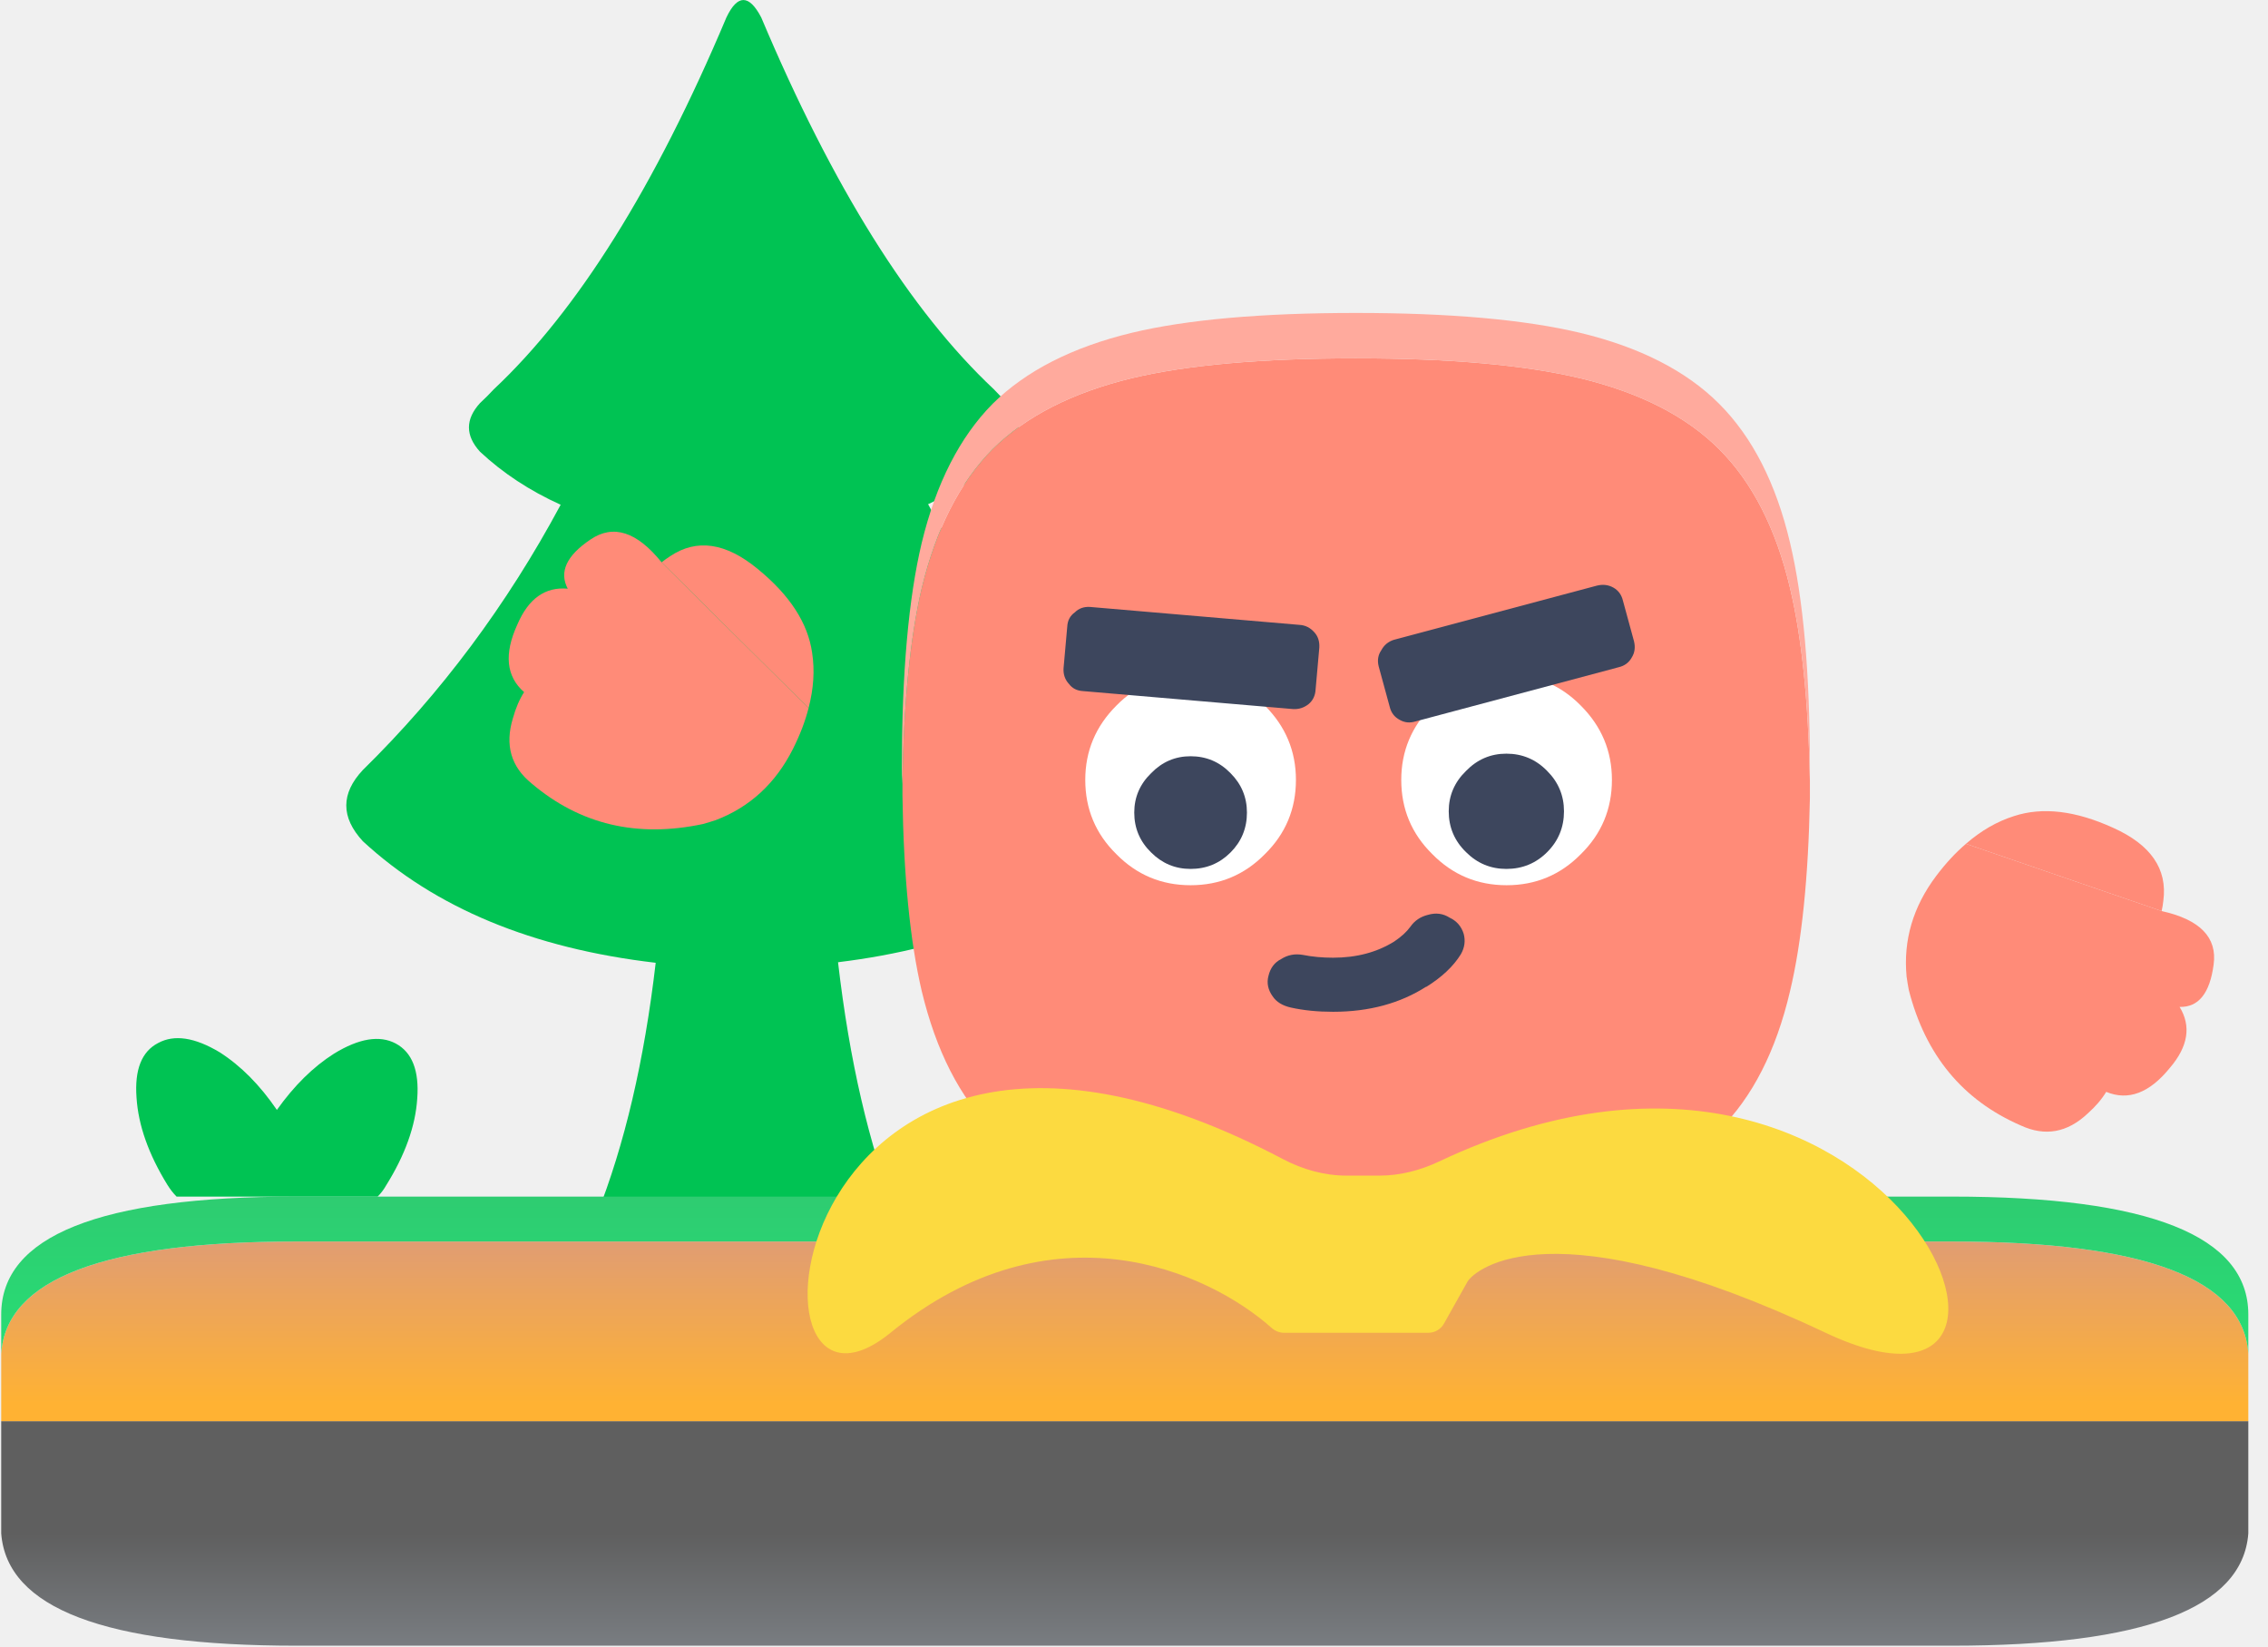
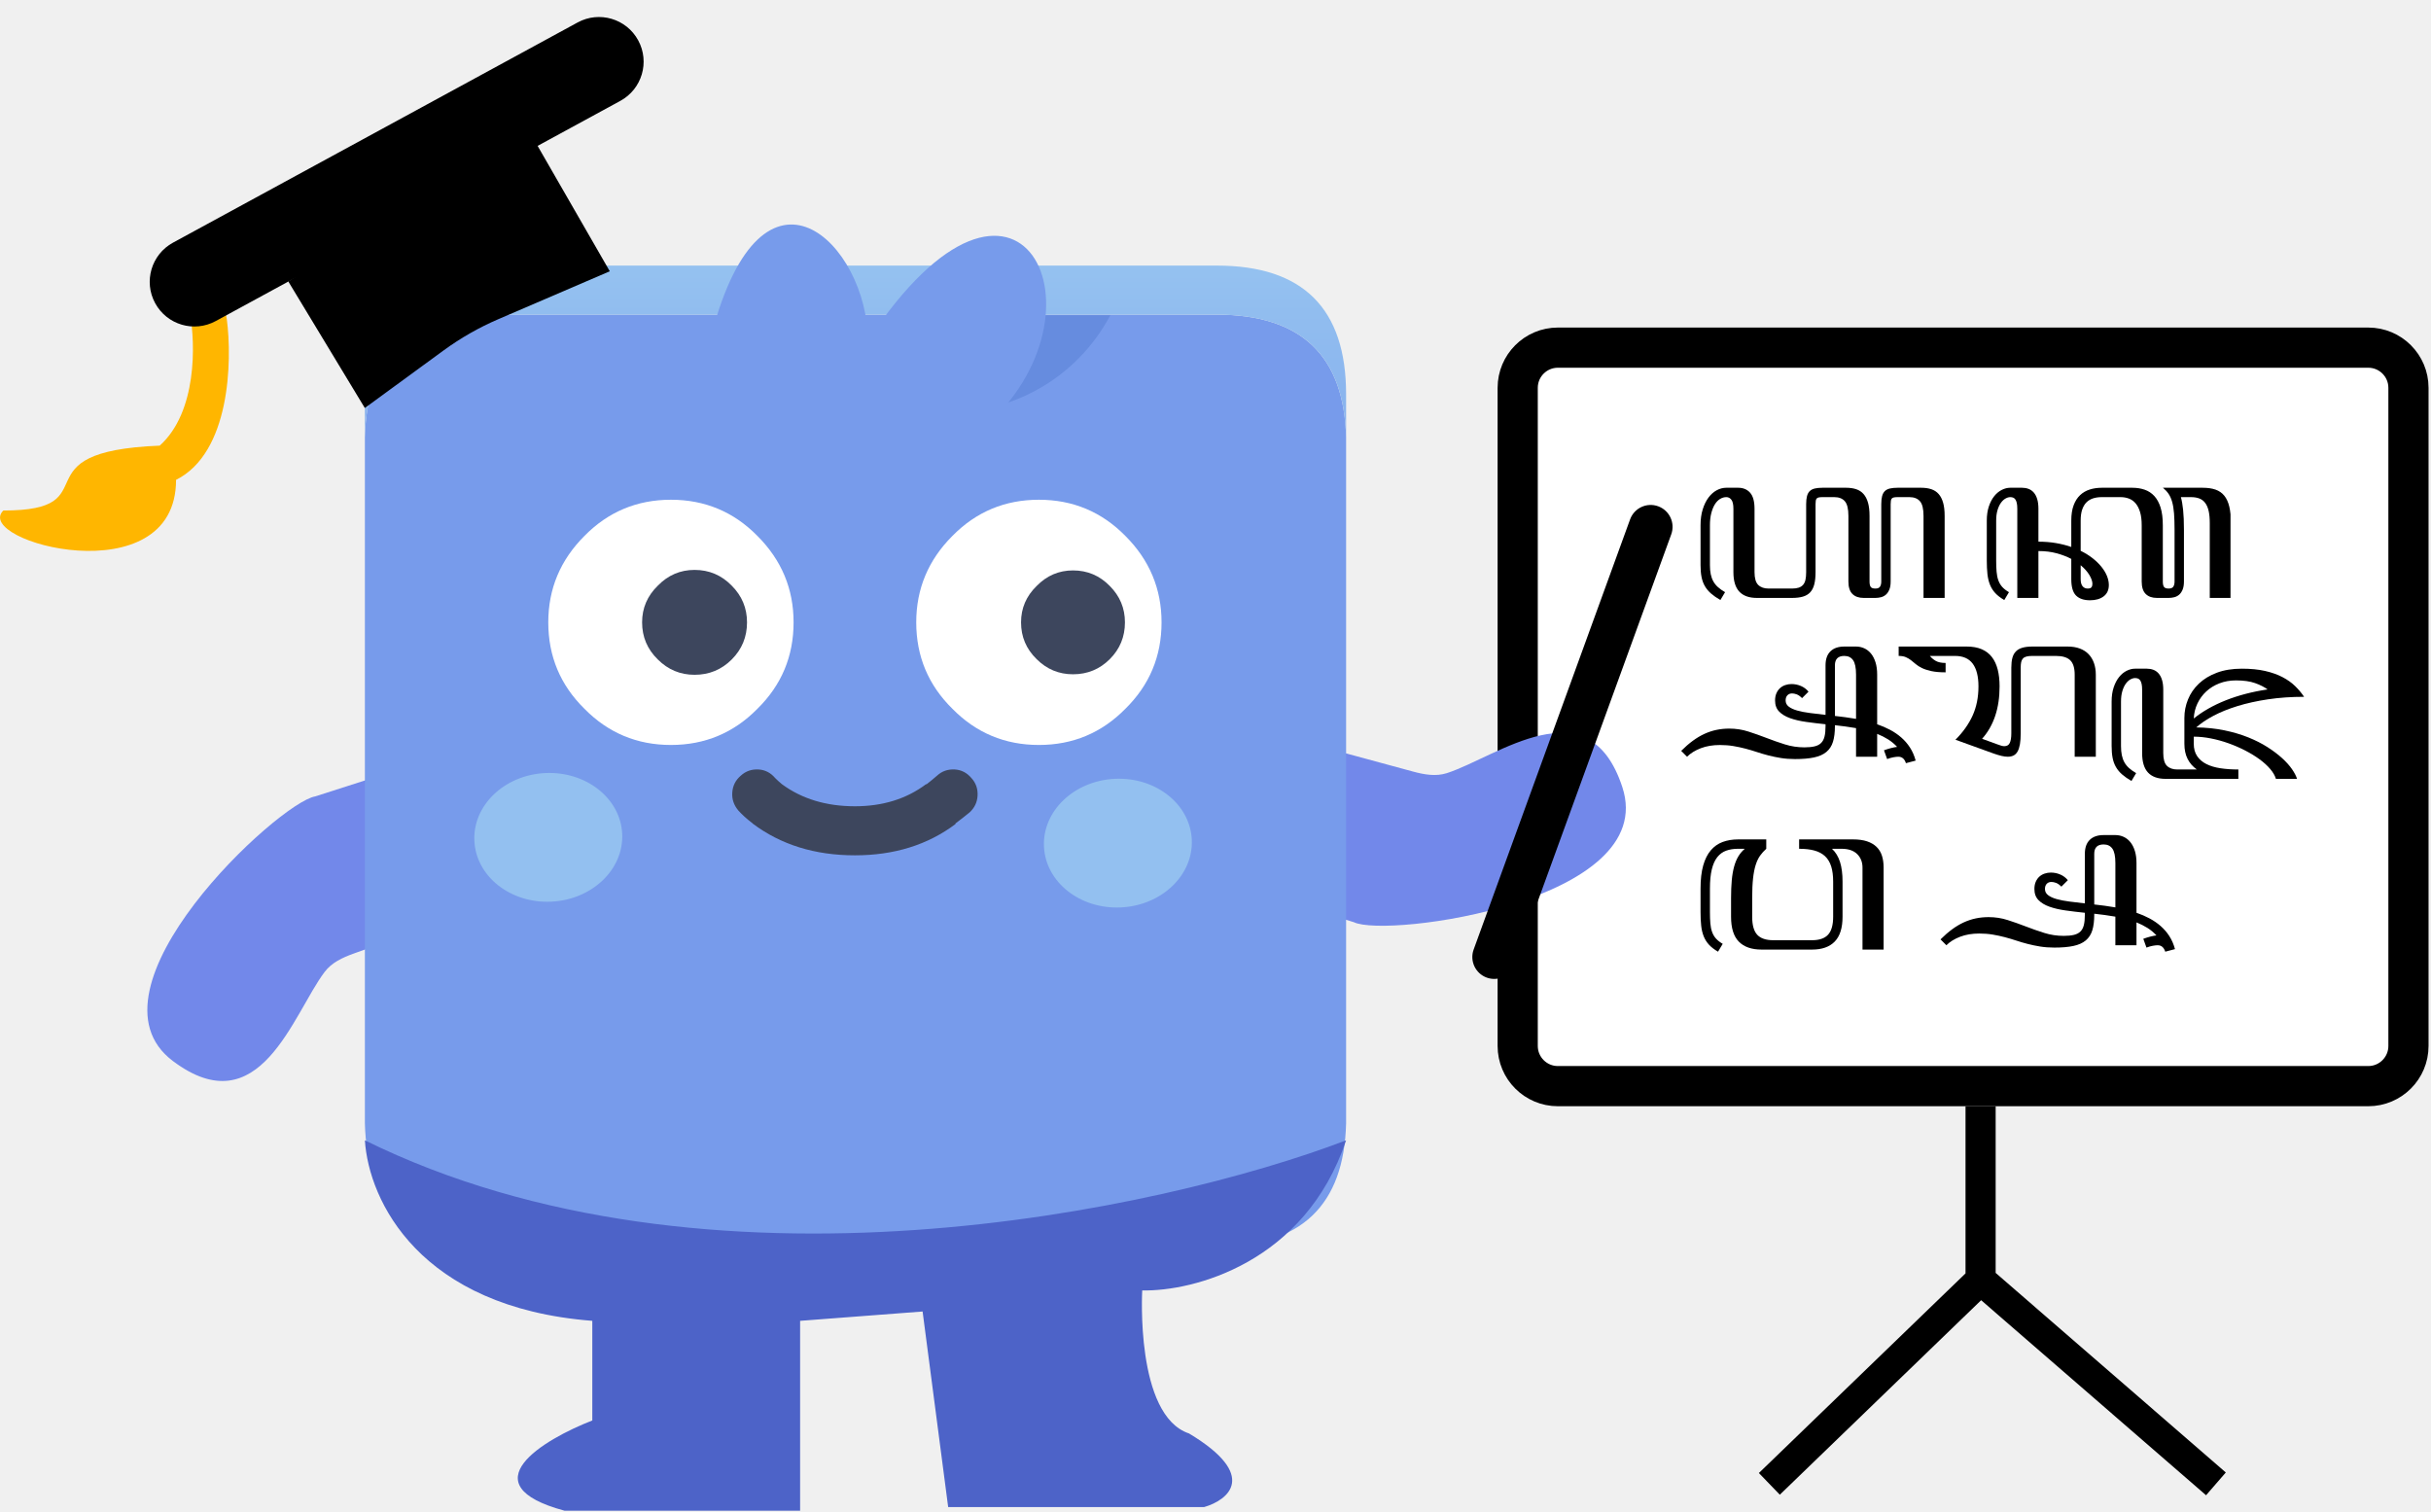
- <svg xmlns="http://www.w3.org/2000/svg" width="507" height="368" viewBox="0 0 507 368" fill="none">
-   <path d="M207.47 112.682C214.14 109.636 220.069 105.726 225.256 100.951C228.632 97.329 228.632 93.707 225.256 90.085C224.186 89.097 223.157 88.068 222.169 86.998C203.477 69.464 186.144 41.763 170.169 3.896C167.452 -1.291 164.858 -1.291 162.388 3.896C146.414 41.763 129.081 69.464 110.389 86.998C109.401 88.068 108.372 89.097 107.301 90.085C104.007 93.707 104.007 97.329 107.301 100.951C112.406 105.726 118.417 109.677 125.334 112.805C113.312 135.197 98.573 154.954 81.116 172.076C76.176 177.345 76.176 182.654 81.116 188.005C97.255 202.905 119.076 211.96 146.578 215.171C144.026 237.068 139.62 255.878 133.362 271.602H200.43C194.255 255.878 189.89 237.027 187.338 215.047C214.264 211.755 235.673 202.741 251.565 188.005C256.588 182.654 256.588 177.345 251.565 172.076C234.191 154.954 219.492 135.155 207.47 112.682Z" fill="#00C353" />
-   <path d="M502.601 342.698V317.606H0.271V342.698C1.527 359.425 23.504 367.789 66.202 367.789H436.356C479.263 367.789 501.345 359.425 502.601 342.698Z" fill="url(#paint0_linear_413_943)" />
-   <path d="M502.601 302.551C501.554 285.824 479.473 277.46 436.356 277.46H66.202C23.295 277.46 1.318 285.824 0.271 302.551V317.606H502.601V302.551Z" fill="url(#paint1_linear_413_943)" />
-   <path d="M502.601 293.769C502.601 276.205 480.519 267.423 436.356 267.423H66.202C22.248 267.423 0.271 276.205 0.271 293.769V302.551C1.318 285.824 23.295 277.46 66.202 277.46H436.356C479.473 277.46 501.554 285.824 502.601 302.551V293.769Z" fill="url(#paint2_linear_413_943)" />
-   <path d="M353.215 84.524C340.782 81.565 324.078 80.085 303.103 80.085C282.043 80.085 265.339 81.565 252.991 84.524C239.713 87.737 229.352 93.022 221.909 100.378C214.551 107.819 209.265 118.177 206.051 131.452C203.429 142.613 201.992 157.198 201.738 175.208C201.738 176.054 201.738 176.9 201.738 177.745C201.992 195.755 203.429 210.341 206.051 221.502C209.265 234.861 214.551 245.219 221.909 252.576C229.352 260.016 239.713 265.301 252.991 268.43C265.339 271.389 282.043 272.869 303.103 272.869C324.078 272.869 340.782 271.389 353.215 268.43C366.578 265.301 376.938 260.016 384.296 252.576C391.739 245.219 397.025 234.861 400.155 221.502C402.776 210.51 404.257 196.136 404.595 178.379C404.595 178.126 404.595 177.914 404.595 177.745V174.574C404.257 156.818 402.776 142.444 400.155 131.452C397.025 118.177 391.739 107.819 384.296 100.378C376.938 93.022 366.578 87.737 353.215 84.524Z" fill="#FF8B78" />
-   <path d="M266.153 150.756C259.639 150.756 254.105 153.07 249.553 157.7C244.922 162.329 242.607 167.861 242.607 174.295C242.607 180.808 244.922 186.34 249.553 190.891C254.105 195.52 259.639 197.835 266.153 197.835C272.667 197.835 278.201 195.52 282.753 190.891C287.384 186.34 289.699 180.808 289.699 174.295C289.699 167.861 287.384 162.329 282.753 157.7C278.201 153.07 272.667 150.756 266.153 150.756Z" fill="white" />
-   <path d="M266.153 169.01C262.725 169.01 259.786 170.269 257.337 172.787C254.818 175.235 253.558 178.173 253.558 181.601C253.558 185.099 254.818 188.072 257.337 190.52C259.786 192.968 262.725 194.192 266.153 194.192C269.652 194.192 272.625 192.968 275.074 190.52C277.523 188.072 278.748 185.099 278.748 181.601C278.748 178.173 277.523 175.235 275.074 172.787C272.625 170.269 269.652 169.01 266.153 169.01Z" fill="#3D465D" />
-   <path d="M336.791 150.756C330.276 150.756 324.743 153.07 320.191 157.7C315.56 162.329 313.245 167.861 313.245 174.295C313.245 180.808 315.56 186.34 320.191 190.891C324.743 195.52 330.276 197.835 336.791 197.835C343.305 197.835 348.838 195.52 353.391 190.891C358.021 186.34 360.337 180.808 360.337 174.295C360.337 167.861 358.021 162.329 353.391 157.7C348.838 153.07 343.305 150.756 336.791 150.756Z" fill="white" />
-   <path d="M336.738 168.434C333.231 168.434 330.225 169.722 327.72 172.298C325.144 174.802 323.856 177.807 323.856 181.313C323.856 184.891 325.144 187.932 327.72 190.436C330.225 192.94 333.231 194.192 336.738 194.192C340.316 194.192 343.358 192.94 345.863 190.436C348.368 187.932 349.62 184.891 349.62 181.313C349.62 177.807 348.368 174.802 345.863 172.298C343.358 169.722 340.316 168.434 336.738 168.434Z" fill="#3D465D" />
-   <path d="M238.974 152.865C239.709 153.849 240.761 154.378 242.13 154.451L289.022 158.464C290.313 158.551 291.483 158.182 292.531 157.356C293.501 156.544 294.023 155.453 294.096 154.085L294.927 144.728C295.001 143.36 294.638 142.229 293.84 141.336C292.936 140.302 291.839 139.742 290.547 139.655L243.656 135.642C242.287 135.569 241.163 135.97 240.283 136.845C239.222 137.594 238.654 138.653 238.581 140.021L237.75 149.378C237.677 150.747 238.085 151.909 238.974 152.865Z" fill="#3D465D" />
-   <path d="M311.597 142.988C310.341 143.38 309.399 144.165 308.771 145.342C308.065 146.362 307.869 147.539 308.183 148.873L310.655 157.935C310.969 159.269 311.714 160.25 312.892 160.878C313.991 161.506 315.168 161.623 316.424 161.231L361.867 149.108C363.202 148.794 364.183 148.049 364.81 146.872C365.438 145.852 365.595 144.675 365.281 143.341L362.809 134.278C362.495 132.944 361.789 131.963 360.69 131.335C359.591 130.708 358.375 130.551 357.04 130.865L311.597 142.988Z" fill="#3D465D" />
-   <path d="M324.062 205.087C322.597 204.145 320.975 203.936 319.195 204.459C317.52 204.877 316.212 205.767 315.27 207.127C314.433 208.278 313.229 209.377 311.659 210.423C307.786 212.83 303.233 214.034 297.999 214.034C295.592 214.034 293.342 213.824 291.248 213.406C289.469 213.092 287.846 213.406 286.381 214.347C284.916 215.08 283.974 216.336 283.555 218.115C283.136 219.684 283.45 221.202 284.497 222.667C285.334 223.922 286.695 224.759 288.579 225.178C291.405 225.806 294.545 226.12 297.999 226.12C306.059 226.12 313.02 224.236 318.881 220.469L318.724 220.626C322.283 218.428 324.9 215.969 326.574 213.249C327.412 211.784 327.621 210.266 327.202 208.697C326.679 207.022 325.632 205.819 324.062 205.087Z" fill="#3D465D" />
-   <path d="M353.215 74.378C340.782 71.418 324.078 69.939 303.103 69.939C282.043 69.939 265.339 71.418 252.991 74.378C239.713 77.591 229.352 82.875 221.909 90.231C214.551 97.672 209.265 108.03 206.051 121.305C203.091 133.735 201.611 150.434 201.611 171.404C201.611 172.672 201.653 173.94 201.738 175.209C201.992 157.198 203.429 142.613 206.051 131.452C209.265 118.177 214.551 107.819 221.909 100.378C229.352 93.022 239.713 87.737 252.991 84.524C265.339 81.565 282.043 80.085 303.103 80.085C324.078 80.085 340.782 81.565 353.215 84.524C366.578 87.737 376.938 93.022 384.297 100.378C391.739 107.819 397.025 118.177 400.155 131.452C402.776 142.444 404.257 156.818 404.595 174.574C404.595 173.56 404.595 172.503 404.595 171.404C404.595 150.434 403.115 133.735 400.155 121.305C397.025 108.03 391.739 97.672 384.297 90.231C376.938 82.875 366.578 77.591 353.215 74.378Z" fill="#FFAA9D" />
-   <path d="M319.3 297.859H287.051C286.021 297.859 285.039 297.459 284.27 296.774C270.175 284.225 235.325 268.309 199.063 297.859C162.46 327.687 174.396 199.786 286.866 259.077C291.186 261.354 296.077 262.731 300.96 262.731H308.454C313.004 262.731 317.542 261.539 321.657 259.596C423.254 211.615 469.064 326.646 408.11 297.859C346.973 268.985 329.814 283.607 328.062 286.413L322.789 295.815C322.082 297.077 320.747 297.859 319.3 297.859Z" fill="#FCDA40" />
-   <path d="M483.225 203.61C483.399 202.829 483.526 202.055 483.607 201.287C484.547 194.203 480.804 188.774 472.375 184.999C463.987 181.171 456.606 180.298 450.233 182.38C446.43 183.579 442.844 185.646 439.475 188.58L483.225 203.61Z" fill="#FF8B78" />
-   <path d="M451.75 251.532C457.161 254.031 462.142 253.138 466.692 248.855C468.457 247.282 469.837 245.669 470.833 244.015C475.755 246.062 480.493 244.282 485.046 238.675C489.147 233.887 489.877 229.34 487.237 225.031C491.461 225.144 493.996 221.996 494.842 215.588C495.688 209.511 491.816 205.518 483.225 203.61L439.475 188.58C437.154 190.563 434.938 192.956 432.827 195.76C427.649 202.638 425.443 210.137 426.209 218.256C426.353 219.276 426.517 220.27 426.7 221.237C430.407 235.797 438.757 245.896 451.75 251.532Z" fill="#FF8B78" />
-   <path d="M147.897 125.675C148.52 125.173 149.158 124.716 149.811 124.303C155.746 120.323 162.271 121.275 169.389 127.16C176.535 132.986 180.587 139.217 181.543 145.853C182.152 149.794 181.887 153.924 180.748 158.244L147.897 125.675Z" fill="#FF8B78" />
-   <path d="M118.87 175.118C114.233 171.373 112.828 166.512 114.653 160.535C115.282 158.257 116.117 156.305 117.159 154.679C113.143 151.173 112.641 146.137 115.652 139.572C118.128 133.775 121.882 131.106 126.915 131.565C124.943 127.828 126.642 124.161 132.013 120.564C137.087 117.114 142.382 118.818 147.897 125.675L180.748 158.244C179.999 161.204 178.834 164.25 177.255 167.385C173.381 175.073 167.635 180.372 160.016 183.281C159.038 183.604 158.075 183.897 157.126 184.161C142.43 187.286 129.678 184.271 118.87 175.118Z" fill="#FF8B78" />
-   <path d="M74.683 235.465C70.027 238.415 65.765 242.611 61.896 248.052C58.093 242.479 53.831 238.186 49.109 235.17C43.536 231.827 38.946 231.138 35.339 233.105C31.667 235.006 30.061 239.071 30.52 245.298C30.913 251.461 33.208 257.951 37.405 264.768C38.06 265.817 38.749 266.702 39.47 267.423H84.421C85.142 266.702 85.765 265.883 86.289 264.965C90.552 258.147 92.879 251.657 93.273 245.495C93.732 239.267 92.125 235.17 88.453 233.203C84.847 231.302 80.257 232.056 74.683 235.465Z" fill="#00C353" />
+ <svg xmlns="http://www.w3.org/2000/svg" width="484" height="301" viewBox="0 0 484 301" fill="none">
+   <path d="M394.326 220.255V254.813M394.326 254.813L441.18 295.446M394.326 254.813L352.269 295.446" stroke="black" stroke-width="6" />
+   <rect x="302.166" y="69.218" width="177.346" height="147.037" rx="8" fill="white" stroke="black" stroke-width="8" />
+   <g clip-path="url(#clip0_536_642)">
+     <path d="M342.519 119.471C341.771 119.036 341.148 118.6 340.65 118.165C340.151 117.729 339.746 117.243 339.435 116.706C339.123 116.169 338.901 115.562 338.769 114.886C338.636 114.209 338.57 113.419 338.57 112.517V104.582C338.57 103.4 338.714 102.346 339.002 101.42C339.291 100.495 339.672 99.713 340.148 99.074C340.623 98.437 341.168 97.951 341.783 97.616C342.398 97.282 343.04 97.114 343.71 97.114H346.047C347.059 97.114 347.857 97.445 348.441 98.106C349.026 98.767 349.318 99.837 349.318 101.315V113.917C349.318 115.131 349.563 115.979 350.054 116.461C350.545 116.943 351.234 117.184 352.121 117.184H356.794C357.308 117.184 357.744 117.126 358.103 117.009C358.461 116.892 358.753 116.705 358.979 116.449C359.204 116.192 359.364 115.857 359.458 115.445C359.551 115.034 359.598 114.523 359.598 113.917V100.381C359.598 99.744 359.652 99.214 359.762 98.795C359.871 98.375 360.05 98.04 360.299 97.791C360.548 97.543 360.883 97.368 361.303 97.266C361.725 97.165 362.246 97.114 362.869 97.114H367.542C368.305 97.114 368.979 97.212 369.563 97.406C370.147 97.601 370.634 97.919 371.024 98.363C371.413 98.806 371.709 99.382 371.912 100.09C372.114 100.798 372.216 101.673 372.216 102.716V115.785C372.216 116.283 372.294 116.641 372.449 116.858C372.605 117.076 372.917 117.185 373.384 117.185C373.835 117.185 374.143 117.057 374.307 116.8C374.471 116.543 374.552 116.205 374.552 115.785V100.381C374.552 99.744 374.606 99.214 374.716 98.795C374.825 98.375 375.004 98.04 375.253 97.791C375.502 97.543 375.837 97.368 376.258 97.266C376.678 97.165 377.199 97.114 377.823 97.114H382.496C383.259 97.114 383.933 97.212 384.517 97.406C385.101 97.601 385.588 97.919 385.977 98.363C386.367 98.806 386.663 99.382 386.865 100.09C387.068 100.798 387.169 101.673 387.169 102.716V119.052H382.964V102.715C382.964 101.315 382.726 100.343 382.251 99.798C381.776 99.253 381.079 98.981 380.16 98.981H377.823C377.512 98.981 377.262 99.001 377.076 99.039C376.889 99.078 376.748 99.148 376.655 99.249C376.562 99.35 376.499 99.494 376.468 99.68C376.436 99.868 376.421 100.101 376.421 100.381V115.784C376.421 116.437 376.331 116.978 376.152 117.406C375.973 117.834 375.743 118.169 375.463 118.409C375.182 118.651 374.859 118.818 374.493 118.911C374.127 119.004 373.757 119.051 373.383 119.051H371.047C370.081 119.051 369.333 118.786 368.804 118.258C368.274 117.729 368.009 116.904 368.009 115.784V102.715C368.009 101.315 367.771 100.343 367.297 99.798C366.822 99.253 366.125 98.981 365.206 98.981H362.869C362.557 98.981 362.308 99.001 362.121 99.039C361.934 99.078 361.794 99.148 361.701 99.249C361.608 99.35 361.545 99.494 361.514 99.68C361.483 99.868 361.468 100.101 361.468 100.381V113.917C361.468 114.882 361.382 115.694 361.211 116.356C361.039 117.017 360.767 117.546 360.393 117.942C360.019 118.339 359.536 118.623 358.944 118.794C358.352 118.966 357.636 119.051 356.795 119.051H349.785C348.243 119.051 347.079 118.635 346.293 117.802C345.506 116.97 345.113 115.675 345.113 113.917V101.315C345.113 100.46 344.98 99.856 344.715 99.507C344.45 99.157 344.115 98.981 343.711 98.981C343.275 98.981 342.858 99.102 342.461 99.343C342.063 99.585 341.716 99.942 341.421 100.416C341.125 100.891 340.887 101.478 340.708 102.178C340.529 102.879 340.44 103.68 340.44 104.582V112.516C340.44 113.201 340.494 113.808 340.603 114.337C340.712 114.866 340.884 115.34 341.117 115.76C341.351 116.18 341.659 116.562 342.041 116.904C342.422 117.247 342.894 117.581 343.454 117.907L342.519 119.471Z" fill="black" />
+     <path d="M399.042 119.471C398.294 119.036 397.694 118.573 397.242 118.083C396.79 117.592 396.44 117.037 396.191 116.414C395.942 115.792 395.774 115.088 395.689 114.302C395.603 113.517 395.561 112.61 395.561 111.584V103.649C395.561 102.591 395.697 101.654 395.97 100.837C396.242 100.02 396.601 99.335 397.045 98.783C397.489 98.231 397.991 97.814 398.552 97.534C399.112 97.254 399.673 97.114 400.233 97.114H402.569C403.037 97.114 403.469 97.188 403.866 97.336C404.263 97.484 404.609 97.725 404.906 98.059C405.201 98.394 405.432 98.83 405.595 99.366C405.758 99.903 405.84 100.553 405.84 101.315V107.85C407.071 107.85 408.231 107.943 409.322 108.129C410.412 108.316 411.432 108.573 412.382 108.9V103.649C412.382 102.451 412.538 101.436 412.85 100.604C413.161 99.771 413.589 99.098 414.135 98.585C414.68 98.071 415.322 97.698 416.062 97.465C416.802 97.231 417.6 97.115 418.457 97.115H424.532C425.42 97.115 426.237 97.243 426.985 97.5C427.733 97.756 428.375 98.176 428.913 98.76C429.45 99.343 429.867 100.109 430.163 101.058C430.458 102.007 430.607 103.182 430.607 104.582V115.784C430.607 116.282 430.685 116.64 430.841 116.858C430.996 117.076 431.308 117.184 431.775 117.184C432.226 117.184 432.534 117.056 432.698 116.8C432.862 116.543 432.943 116.204 432.943 115.785V105.516C432.943 104.209 432.908 103.108 432.838 102.214C432.768 101.32 432.643 100.557 432.464 99.927C432.285 99.297 432.047 98.764 431.752 98.329C431.456 97.893 431.082 97.488 430.631 97.115H438.551C439.548 97.115 440.401 97.24 441.11 97.488C441.818 97.737 442.398 98.142 442.85 98.702C443.301 99.262 443.633 99.986 443.843 100.872C444.053 101.759 444.158 102.84 444.158 104.116V119.052H439.953V104.116C439.953 103.183 439.879 102.389 439.731 101.735C439.583 101.082 439.353 100.549 439.041 100.137C438.73 99.725 438.34 99.429 437.873 99.25C437.406 99.071 436.853 98.981 436.214 98.981H434.205C434.392 99.635 434.54 100.483 434.649 101.525C434.758 102.568 434.813 103.898 434.813 105.516V115.784C434.813 116.437 434.723 116.978 434.544 117.406C434.365 117.834 434.135 118.169 433.854 118.409C433.574 118.651 433.251 118.818 432.885 118.911C432.519 119.004 432.149 119.051 431.775 119.051H429.439C428.473 119.051 427.725 118.786 427.195 118.258C426.665 117.729 426.401 116.904 426.401 115.784V104.582C426.401 103.54 426.292 102.661 426.074 101.945C425.856 101.229 425.556 100.65 425.175 100.206C424.793 99.763 424.345 99.448 423.831 99.261C423.317 99.074 422.772 98.981 422.196 98.981H418.457C417.818 98.981 417.242 99.063 416.728 99.226C416.214 99.39 415.774 99.654 415.408 100.02C415.042 100.385 414.757 100.864 414.555 101.455C414.352 102.046 414.251 102.778 414.251 103.649V109.67C415.139 110.105 415.929 110.596 416.623 111.14C417.316 111.685 417.904 112.257 418.387 112.856C418.869 113.455 419.236 114.061 419.485 114.676C419.734 115.291 419.859 115.893 419.859 116.484C419.859 117.464 419.516 118.215 418.831 118.736C418.145 119.257 417.242 119.518 416.12 119.518C414.889 119.518 413.959 119.203 413.328 118.573C412.697 117.943 412.382 116.858 412.382 115.317V111.28C411.525 110.829 410.551 110.456 409.461 110.16C408.371 109.865 407.164 109.717 405.84 109.717V119.052H401.634V101.315C401.634 100.833 401.599 100.44 401.529 100.136C401.459 99.833 401.361 99.596 401.237 99.425C401.112 99.254 400.964 99.137 400.793 99.075C400.621 99.013 400.434 98.982 400.232 98.982C399.92 98.982 399.597 99.079 399.262 99.274C398.927 99.468 398.623 99.76 398.351 100.149C398.078 100.538 397.856 101.024 397.685 101.607C397.513 102.191 397.428 102.872 397.428 103.649V111.584C397.428 112.44 397.455 113.19 397.51 113.836C397.564 114.482 397.681 115.053 397.86 115.551C398.039 116.049 398.296 116.484 398.631 116.858C398.966 117.231 399.414 117.581 399.975 117.908L399.042 119.471ZM414.252 112.54V115.317C414.252 115.94 414.376 116.406 414.626 116.718C414.875 117.029 415.218 117.184 415.654 117.184C416.012 117.184 416.257 117.103 416.39 116.94C416.522 116.776 416.589 116.547 416.589 116.251C416.589 115.754 416.39 115.17 415.993 114.501C415.595 113.832 415.015 113.178 414.252 112.54Z" fill="black" />
+   </g>
+   <path d="M342.051 189.487C341.303 189.052 340.704 188.589 340.252 188.099C339.8 187.608 339.45 187.053 339.201 186.43C338.952 185.808 338.784 185.104 338.699 184.318C338.613 183.533 338.57 182.626 338.57 181.6V176.932C338.57 175.112 338.745 173.579 339.096 172.335C339.446 171.09 339.949 170.083 340.603 169.313C341.258 168.542 342.044 167.987 342.963 167.644C343.882 167.302 344.91 167.131 346.047 167.131H351.655V168.998C351.188 169.418 350.779 169.873 350.428 170.363C350.078 170.854 349.786 171.464 349.552 172.195C349.318 172.927 349.143 173.822 349.026 174.879C348.909 175.937 348.851 177.244 348.851 178.799V182.533C348.851 184.199 349.186 185.393 349.855 186.116C350.525 186.839 351.592 187.201 353.056 187.201H360.767C362.23 187.201 363.297 186.831 363.967 186.092C364.637 185.354 364.972 184.167 364.972 182.533V175.532C364.972 174.334 364.839 173.319 364.575 172.487C364.31 171.654 363.901 170.981 363.348 170.468C362.795 169.954 362.094 169.581 361.246 169.348C360.397 169.114 359.38 168.998 358.197 168.998V167.13H368.945C370.035 167.13 370.962 167.258 371.725 167.515C372.488 167.772 373.115 168.137 373.606 168.612C374.097 169.086 374.455 169.67 374.681 170.362C374.906 171.054 375.02 171.844 375.02 172.731V189.067H370.814V172.731C370.814 171.642 370.459 170.747 369.751 170.047C369.042 169.347 367.995 168.997 366.608 168.997H364.739C365.471 169.682 366.004 170.557 366.339 171.623C366.674 172.689 366.842 173.991 366.842 175.532V182.533C366.842 184.758 366.324 186.403 365.288 187.469C364.252 188.535 362.745 189.067 360.767 189.067H350.72C348.742 189.067 347.235 188.542 346.199 187.492C345.163 186.442 344.646 184.789 344.646 182.533V178.799C344.646 177.477 344.693 176.301 344.786 175.275C344.879 174.248 345.035 173.338 345.253 172.545C345.471 171.751 345.755 171.067 346.106 170.491C346.456 169.915 346.881 169.417 347.379 168.997H346.047C345.159 168.997 344.369 169.122 343.676 169.371C342.983 169.62 342.395 170.047 341.912 170.654C341.429 171.261 341.063 172.074 340.814 173.093C340.564 174.112 340.44 175.392 340.44 176.932V181.6C340.44 182.456 340.467 183.206 340.522 183.852C340.576 184.498 340.693 185.069 340.872 185.567C341.051 186.065 341.308 186.5 341.643 186.874C341.978 187.247 342.426 187.597 342.986 187.924L342.051 189.487Z" fill="black" />
+   <path d="M424.363 155.496C423.615 155.06 422.992 154.624 422.494 154.189C421.995 153.753 421.591 153.267 421.279 152.73C420.967 152.194 420.745 151.586 420.613 150.91C420.48 150.233 420.414 149.443 420.414 148.541V139.673C420.414 138.615 420.55 137.678 420.823 136.861C421.095 136.044 421.454 135.359 421.898 134.807C422.342 134.255 422.844 133.839 423.405 133.558C423.966 133.278 424.527 133.138 425.087 133.138H427.424C427.891 133.138 428.323 133.212 428.72 133.36C429.117 133.508 429.464 133.75 429.76 134.084C430.056 134.418 430.286 134.854 430.449 135.39C430.613 135.927 430.695 136.577 430.695 137.339V149.941C430.695 151.155 430.94 152.003 431.431 152.485C431.922 152.967 432.611 153.208 433.498 153.208H437.377C436.583 152.648 435.971 151.948 435.543 151.108C435.114 150.268 434.9 149.257 434.9 148.074V142.94C434.9 141.664 435.142 140.435 435.625 139.253C436.107 138.07 436.828 137.024 437.786 136.114C438.744 135.204 439.935 134.48 441.361 133.944C442.786 133.407 444.448 133.138 446.349 133.138C448.11 133.138 449.651 133.29 450.975 133.594C452.299 133.897 453.452 134.305 454.433 134.819C455.414 135.332 456.252 135.927 456.945 136.604C457.638 137.281 458.233 137.993 458.732 138.739C456.162 138.739 453.763 138.907 451.536 139.241C449.308 139.575 447.287 140.023 445.473 140.583C443.658 141.143 442.061 141.788 440.683 142.52C439.304 143.251 438.163 144.021 437.26 144.83C439.269 144.862 441.139 145.056 442.867 145.414C444.596 145.772 446.177 146.239 447.61 146.814C449.043 147.39 450.324 148.039 451.454 148.763C452.583 149.486 453.556 150.222 454.374 150.969C455.192 151.716 455.846 152.447 456.337 153.162C456.828 153.878 457.158 154.516 457.33 155.076H453.124C452.937 154.439 452.559 153.785 451.991 153.116C451.422 152.447 450.714 151.801 449.865 151.179C449.016 150.557 448.061 149.974 447.002 149.429C445.943 148.884 444.837 148.406 443.685 147.993C442.532 147.581 441.363 147.258 440.18 147.025C438.996 146.791 437.859 146.675 436.768 146.675V148.076C436.768 149.056 436.99 149.877 437.434 150.538C437.878 151.199 438.494 151.728 439.28 152.124C440.066 152.521 441.001 152.801 442.084 152.964C443.166 153.128 444.353 153.209 445.647 153.209V155.076H431.161C429.618 155.076 428.454 154.66 427.668 153.828C426.881 152.995 426.488 151.7 426.488 149.942V137.339C426.488 136.857 426.453 136.464 426.383 136.161C426.313 135.857 426.215 135.62 426.091 135.449C425.966 135.278 425.818 135.161 425.647 135.099C425.475 135.037 425.288 135.006 425.086 135.006C424.774 135.006 424.451 135.104 424.116 135.298C423.781 135.492 423.477 135.784 423.205 136.173C422.932 136.562 422.71 137.048 422.539 137.632C422.367 138.215 422.282 138.896 422.282 139.674V148.542C422.282 149.227 422.336 149.833 422.446 150.362C422.555 150.891 422.726 151.365 422.96 151.786C423.194 152.205 423.501 152.587 423.883 152.929C424.264 153.272 424.736 153.606 425.296 153.933L424.363 155.496ZM436.77 143.057C437.611 142.372 438.569 141.723 439.643 141.108C440.718 140.493 441.882 139.938 443.136 139.439C444.39 138.942 445.718 138.51 447.12 138.144C448.522 137.779 449.97 137.487 451.466 137.269C450.811 136.787 449.982 136.367 448.977 136.009C447.973 135.652 446.707 135.473 445.18 135.473C443.981 135.473 442.879 135.667 441.875 136.056C440.87 136.445 439.997 136.982 439.258 137.666C438.518 138.351 437.93 139.157 437.494 140.082C437.058 141.007 436.816 141.999 436.77 143.057Z" fill="black" />
+   <path d="M387.36 133.866C386.223 133.866 385.281 133.784 384.533 133.621C383.785 133.458 383.162 133.255 382.663 133.015C382.165 132.774 381.752 132.513 381.425 132.233C381.098 131.953 380.778 131.692 380.467 131.45C380.155 131.21 379.813 131.007 379.439 130.844C379.065 130.68 378.59 130.599 378.014 130.599V128.732H391.565C392.733 128.732 393.73 128.911 394.556 129.269C395.381 129.627 396.055 130.144 396.577 130.82C397.098 131.497 397.484 132.326 397.733 133.306C397.983 134.286 398.107 135.406 398.107 136.666C398.107 141.007 396.947 144.485 394.626 147.098L397.64 148.195C397.935 148.304 398.197 148.394 398.423 148.464C398.648 148.534 398.855 148.569 399.042 148.569C399.571 148.569 399.937 148.351 400.14 147.915C400.342 147.48 400.444 146.841 400.444 146.001V132.933C400.444 132.17 400.514 131.525 400.654 130.996C400.794 130.467 401.028 130.035 401.355 129.701C401.682 129.366 402.114 129.121 402.652 128.966C403.189 128.81 403.855 128.732 404.65 128.732H411.659C412.578 128.732 413.388 128.865 414.089 129.129C414.79 129.393 415.374 129.77 415.841 130.26C416.308 130.751 416.662 131.342 416.904 132.034C417.145 132.726 417.266 133.492 417.266 134.333V150.669H413.06V134.333C413.06 132.995 412.764 132.038 412.172 131.462C411.58 130.887 410.63 130.599 409.322 130.599H404.649C404.166 130.599 403.773 130.638 403.469 130.716C403.165 130.794 402.928 130.926 402.757 131.112C402.585 131.299 402.468 131.541 402.406 131.836C402.344 132.132 402.313 132.497 402.313 132.933V146.002C402.313 146.858 402.262 147.581 402.161 148.172C402.059 148.763 401.904 149.246 401.694 149.619C401.484 149.992 401.215 150.26 400.888 150.424C400.561 150.587 400.179 150.669 399.743 150.669C399.369 150.669 398.952 150.615 398.493 150.505C398.033 150.396 397.515 150.24 396.939 150.038L389.323 147.285C390.818 145.791 391.954 144.189 392.734 142.478C393.512 140.766 393.902 138.829 393.902 136.666C393.902 134.675 393.52 133.166 392.757 132.139C391.994 131.112 390.818 130.598 389.229 130.598H384.229C384.525 130.972 384.911 131.299 385.386 131.579C385.861 131.858 386.519 131.998 387.36 131.998V133.866Z" fill="black" />
+   <path d="M334.717 149.502C335.495 148.724 336.266 148.055 337.03 147.495C337.793 146.935 338.564 146.476 339.343 146.118C340.122 145.76 340.921 145.496 341.738 145.325C342.556 145.154 343.408 145.068 344.296 145.068C345.605 145.068 346.867 145.263 348.081 145.651C349.296 146.041 350.507 146.468 351.714 146.935C352.921 147.402 354.144 147.83 355.382 148.219C356.62 148.608 357.909 148.802 359.249 148.802C360.059 148.802 360.736 148.736 361.282 148.604C361.827 148.472 362.259 148.246 362.578 147.927C362.897 147.608 363.123 147.18 363.255 146.643C363.388 146.107 363.454 145.426 363.454 144.601V144.205C362.099 144.065 360.814 143.91 359.599 143.738C358.384 143.567 357.317 143.318 356.398 142.991C355.479 142.664 354.751 142.225 354.214 141.672C353.677 141.121 353.408 140.385 353.408 139.467C353.408 138.922 353.497 138.444 353.677 138.031C353.856 137.619 354.097 137.277 354.401 137.004C354.705 136.732 355.055 136.53 355.452 136.398C355.849 136.266 356.258 136.199 356.679 136.199C357.333 136.199 357.96 136.327 358.559 136.584C359.159 136.841 359.661 137.218 360.066 137.716L358.781 139C358.407 138.626 358.053 138.378 357.718 138.252C357.383 138.128 357.076 138.066 356.795 138.066C356.405 138.066 356.094 138.19 355.861 138.439C355.627 138.688 355.51 139.031 355.51 139.466C355.51 139.964 355.717 140.373 356.13 140.691C356.542 141.01 357.107 141.271 357.824 141.473C358.54 141.676 359.381 141.839 360.347 141.963C361.313 142.088 362.349 142.212 363.455 142.337V132.466C363.455 131.252 363.778 130.327 364.424 129.689C365.071 129.051 365.993 128.732 367.193 128.732H369.53C370.106 128.732 370.651 128.849 371.165 129.082C371.679 129.315 372.127 129.665 372.509 130.132C372.89 130.598 373.19 131.182 373.408 131.882C373.626 132.582 373.735 133.399 373.735 134.333V144.204C374.638 144.516 375.495 144.885 376.305 145.313C377.115 145.741 377.855 146.246 378.525 146.83C379.194 147.413 379.775 148.082 380.265 148.837C380.756 149.592 381.134 150.459 381.398 151.439L379.459 151.952C379.334 151.548 379.147 151.232 378.898 151.007C378.649 150.782 378.329 150.669 377.94 150.669C377.691 150.669 377.371 150.704 376.982 150.774C376.592 150.844 376.172 150.964 375.721 151.135L375.09 149.385C375.557 149.214 376.016 149.07 376.468 148.953C376.919 148.837 377.332 148.755 377.706 148.708C377.176 148.133 376.576 147.635 375.907 147.215C375.237 146.795 374.513 146.43 373.734 146.118V150.669H369.529V144.974C368.828 144.85 368.127 144.741 367.426 144.648C366.725 144.555 366.024 144.469 365.323 144.391V144.601C365.323 145.83 365.195 146.861 364.938 147.693C364.681 148.525 364.245 149.198 363.63 149.712C363.014 150.225 362.197 150.591 361.176 150.809C360.156 151.026 358.89 151.135 357.38 151.135C356.367 151.135 355.429 151.065 354.564 150.925C353.7 150.785 352.874 150.615 352.088 150.412C351.301 150.21 350.534 149.984 349.786 149.735C349.038 149.487 348.279 149.261 347.508 149.059C346.737 148.857 345.935 148.685 345.101 148.545C344.268 148.405 343.376 148.336 342.426 148.336C341.009 148.336 339.739 148.549 338.617 148.977C337.496 149.405 336.585 149.969 335.884 150.669L334.717 149.502ZM365.324 142.547C366.025 142.625 366.722 142.711 367.415 142.804C368.108 142.897 368.813 143.007 369.53 143.131V134.333C369.53 132.964 369.331 131.999 368.934 131.439C368.537 130.878 367.956 130.598 367.193 130.598C365.947 130.598 365.324 131.221 365.324 132.466V142.547Z" fill="black" />
+   <path d="M386.348 187.037C387.126 186.259 387.897 185.59 388.661 185.03C389.424 184.469 390.195 184.011 390.974 183.653C391.753 183.295 392.551 183.031 393.369 182.86C394.187 182.689 395.039 182.603 395.927 182.603C397.236 182.603 398.498 182.798 399.712 183.186C400.927 183.576 402.138 184.003 403.345 184.47C404.552 184.937 405.775 185.365 407.013 185.754C408.251 186.143 409.54 186.337 410.88 186.337C411.689 186.337 412.367 186.271 412.912 186.138C413.458 186.006 413.89 185.781 414.209 185.462C414.528 185.143 414.754 184.715 414.886 184.178C415.018 183.642 415.085 182.961 415.085 182.136V181.74C413.73 181.6 412.445 181.444 411.23 181.273C410.015 181.102 408.948 180.853 408.029 180.526C407.11 180.199 406.382 179.76 405.845 179.207C405.308 178.655 405.039 177.92 405.039 177.002C405.039 176.457 405.128 175.979 405.308 175.566C405.487 175.154 405.728 174.812 406.032 174.539C406.336 174.267 406.686 174.065 407.083 173.933C407.48 173.801 407.889 173.734 408.31 173.734C408.964 173.734 409.591 173.862 410.19 174.119C410.789 174.376 411.292 174.753 411.697 175.251L410.412 176.534C410.038 176.161 409.684 175.913 409.349 175.787C409.014 175.663 408.707 175.601 408.426 175.601C408.036 175.601 407.725 175.725 407.492 175.974C407.258 176.223 407.141 176.565 407.141 177.001C407.141 177.499 407.348 177.908 407.76 178.226C408.173 178.545 408.738 178.806 409.455 179.008C410.171 179.211 411.012 179.374 411.978 179.498C412.943 179.623 413.98 179.747 415.086 179.872V170.001C415.086 168.787 415.409 167.862 416.055 167.224C416.702 166.586 417.624 166.267 418.824 166.267H421.161C421.737 166.267 422.282 166.384 422.796 166.617C423.31 166.85 423.757 167.2 424.139 167.667C424.521 168.133 424.821 168.717 425.039 169.417C425.257 170.117 425.366 170.934 425.366 171.868V181.739C426.269 182.05 427.126 182.42 427.936 182.848C428.746 183.276 429.486 183.781 430.156 184.364C430.825 184.948 431.406 185.617 431.896 186.371C432.387 187.126 432.764 187.994 433.029 188.974L431.09 189.487C430.965 189.083 430.778 188.767 430.529 188.542C430.28 188.316 429.96 188.204 429.571 188.204C429.322 188.204 429.002 188.239 428.613 188.309C428.223 188.379 427.803 188.499 427.351 188.67L426.72 186.92C427.188 186.749 427.647 186.605 428.099 186.488C428.55 186.371 428.963 186.29 429.337 186.243C428.807 185.668 428.207 185.17 427.538 184.75C426.868 184.33 426.144 183.964 425.365 183.653V188.204H421.159V182.509C420.458 182.385 419.757 182.276 419.057 182.183C418.356 182.089 417.655 182.004 416.954 181.926V182.136C416.954 183.365 416.826 184.395 416.569 185.228C416.312 186.06 415.876 186.733 415.261 187.247C414.645 187.76 413.828 188.126 412.807 188.344C411.787 188.561 410.521 188.67 409.011 188.67C407.998 188.67 407.059 188.6 406.195 188.46C405.331 188.32 404.505 188.149 403.719 187.947C402.932 187.745 402.165 187.519 401.417 187.27C400.669 187.021 399.91 186.796 399.139 186.594C398.368 186.392 397.566 186.22 396.732 186.08C395.899 185.94 395.007 185.87 394.057 185.87C392.64 185.87 391.37 186.084 390.248 186.512C389.127 186.94 388.216 187.504 387.515 188.204L386.348 187.037ZM416.955 180.082C417.656 180.16 418.352 180.246 419.046 180.339C419.739 180.432 420.444 180.542 421.161 180.666V171.868C421.161 170.499 420.962 169.534 420.565 168.974C420.168 168.413 419.587 168.133 418.824 168.133C417.578 168.133 416.955 168.756 416.955 170V180.082Z" fill="black" />
+   <path d="M34.433 211.266C51.74 224.245 58.285 201.94 64.64 193.51C66.035 191.66 68.183 190.667 70.362 189.88L83.816 185.023L76.198 154.255L62.768 158.566C55.526 159.735 15.332 196.94 34.433 211.266Z" fill="#7288EA" />
+   <path d="M323.005 156.738C316.288 136.175 298.122 150.678 288.078 153.931C285.875 154.645 283.545 154.225 281.31 153.618L267.506 149.869L256.077 179.434L269.548 183.615C276.147 186.817 330.418 179.435 323.005 156.738Z" fill="#7288EA" />
+   <path d="M268.003 87.056C267.596 70.781 259.009 62.643 242.241 62.643H98.288C81.601 62.643 73.054 70.781 72.647 87.056V223.647C73.054 240.004 81.601 248.182 98.288 248.182H242.241C259.009 248.182 267.596 240.004 268.003 223.647V87.056Z" fill="#779BEB" />
+   <path d="M116.364 106.703C111.561 111.504 109.16 117.241 109.16 123.914C109.16 130.668 111.561 136.405 116.364 141.125C121.085 145.926 126.824 148.327 133.58 148.327C140.336 148.327 146.074 145.926 150.795 141.125C155.598 136.405 157.999 130.668 157.999 123.914C157.999 117.241 155.598 111.504 150.795 106.703C146.074 101.901 140.336 99.501 133.58 99.501C126.824 99.501 121.085 101.901 116.364 106.703Z" fill="white" />
+   <path d="M145.681 131.31C147.712 129.279 148.728 126.814 148.728 123.914C148.728 121.071 147.712 118.635 145.681 116.605C143.651 114.516 141.185 113.472 138.283 113.472C135.44 113.472 133.003 114.516 130.973 116.605C128.884 118.635 127.839 121.071 127.839 123.914C127.839 126.814 128.884 129.279 130.973 131.31C133.003 133.34 135.44 134.355 138.283 134.355C141.185 134.355 143.651 133.34 145.681 131.31Z" fill="#3D465D" />
+   <path d="M189.622 106.703C184.82 111.504 182.419 117.241 182.419 123.914C182.419 130.668 184.82 136.405 189.622 141.125C194.344 145.926 200.082 148.327 206.838 148.327C213.594 148.327 219.333 145.926 224.054 141.125C228.856 136.405 231.258 130.668 231.258 123.914C231.258 117.241 228.856 111.504 224.054 106.703C219.333 101.901 213.594 99.501 206.838 99.501C200.082 99.501 194.344 101.901 189.622 106.703Z" fill="white" />
+   <path d="M220.955 131.238C222.966 129.227 223.971 126.786 223.971 123.914C223.971 121.099 222.966 118.686 220.955 116.676C218.944 114.608 216.502 113.574 213.629 113.574C210.813 113.574 208.4 114.608 206.389 116.676C204.32 118.686 203.286 121.099 203.286 123.914C203.286 126.786 204.32 129.227 206.389 131.238C208.4 133.249 210.813 134.254 213.629 134.254C216.502 134.254 218.944 133.249 220.955 131.238Z" fill="#3D465D" />
+   <path d="M190.233 164.073V163.951C191.21 163.219 192.146 162.486 193.041 161.754C194.018 160.859 194.547 159.76 194.628 158.458C194.71 157.075 194.303 155.895 193.407 154.918C192.512 153.86 191.413 153.291 190.111 153.209C188.727 153.128 187.547 153.535 186.57 154.43C185.919 155 185.227 155.569 184.494 156.139H184.372C180.465 159.069 175.744 160.533 170.209 160.533C164.511 160.533 159.668 159.069 155.679 156.139C155.191 155.732 154.743 155.325 154.336 154.918C153.441 153.86 152.342 153.291 151.04 153.209C149.656 153.128 148.476 153.535 147.499 154.43C146.441 155.325 145.871 156.464 145.789 157.848C145.708 159.15 146.115 160.33 147.01 161.388C147.743 162.202 148.638 163.015 149.697 163.829C149.778 163.829 149.819 163.87 149.819 163.951C155.435 168.183 162.232 170.299 170.209 170.299C178.023 170.299 184.698 168.223 190.233 164.073Z" fill="#3D465D" />
+   <path d="M242.241 62.643C259.009 62.643 267.596 70.781 268.003 87.056V78.512C268.003 61.422 259.416 52.878 242.241 52.878H98.288C81.194 52.878 72.647 61.422 72.647 78.512V87.056C73.054 70.781 81.601 62.643 98.288 62.643H242.241Z" fill="url(#paint0_linear_536_642)" />
+   <ellipse cx="109.16" cy="166.723" rx="14.732" ry="12.817" transform="rotate(-2.80982 109.16 166.723)" fill="#93C0F0" />
+   <ellipse cx="222.565" cy="167.87" rx="14.732" ry="12.817" transform="rotate(-2.80982 222.565 167.87)" fill="#93C0F0" />
+   <path d="M221.061 62.768C213.895 76.189 201.298 80.682 195.895 81.251L201.156 62.768H221.061Z" fill="#668CDF" />
+   <path d="M188.775 300.061L183.685 261.128L159.299 262.986V300.785H112.381C93.217 295.606 108.091 286.654 117.924 282.825V262.986C83.556 260.313 73.42 239.096 72.647 227.047C140.811 260.66 231.286 241.052 268.003 227.047C259.829 251.478 237.536 257.149 227.411 256.931C227.411 256.931 225.976 281.825 236.731 285.412C250.682 293.786 244.561 298.667 239.756 300.061H188.775Z" fill="#4D63C8" />
+   <path d="M172.789 67.851C202.987 22.041 222.313 62.491 195.65 85.363C160.628 100.345 145.062 79.12 141.657 66.635C151.872 27.721 172.789 48.637 172.789 67.851Z" fill="#779BEB" />
+   <rect x="326.034" y="99.313" width="8.718" height="99.855" rx="4.359" transform="rotate(19.9845 326.034 99.3127)" fill="black" />
+   <path d="M35.053 95.539C45.819 90.156 46.268 71.921 45.146 63.477L44.145 58.844L37.824 62.488C38.919 68.449 39.248 82.042 31.799 88.729C2.856 89.892 22.293 101.649 0.661 101.649C-5.587 107.823 35.053 118.761 35.053 95.539Z" fill="#FFB600" />
+   <path d="M72.633 81.235L57.395 56.035L105.034 25.569L121.404 54.013L99.23 63.544C95.362 65.207 91.694 67.3 88.295 69.785L72.633 81.235Z" fill="black" />
+   <rect x="26.642" y="52.56" width="109.489" height="17.779" rx="8.889" transform="rotate(-28.5568 26.6421 52.5596)" fill="black" />
  <defs>
-     <linearGradient id="paint0_linear_413_943" x1="251.436" y1="443.064" x2="251.436" y2="342.698" gradientUnits="userSpaceOnUse">
-       <stop stop-color="#C6D5E6" />
-       <stop offset="1" stop-color="#5F5F5F" />
+     <linearGradient id="paint0_linear_536_642" x1="169.715" y1="52.268" x2="169.715" y2="158.464" gradientUnits="userSpaceOnUse">
+       <stop stop-color="#95C2F0" />
+       <stop offset="1" stop-color="#6B8EE9" />
    </linearGradient>
-     <linearGradient id="paint1_linear_413_943" x1="251.436" y1="209.713" x2="251.436" y2="410.445" gradientUnits="userSpaceOnUse">
-       <stop stop-color="#A875E9" />
-       <stop offset="0.518" stop-color="#FFB233" />
-       <stop offset="1" stop-color="#FFB233" />
-     </linearGradient>
-     <linearGradient id="paint2_linear_413_943" x1="249.866" y1="266.796" x2="249.866" y2="375.944" gradientUnits="userSpaceOnUse">
-       <stop stop-color="#2ECC71" />
-       <stop offset="1" stop-color="#1BFF7B" />
-     </linearGradient>
+     <clipPath id="clip0_536_642">
+       <rect width="105.514" height="24.827" fill="white" transform="translate(338.57 95.9856)" />
+     </clipPath>
  </defs>
</svg>
